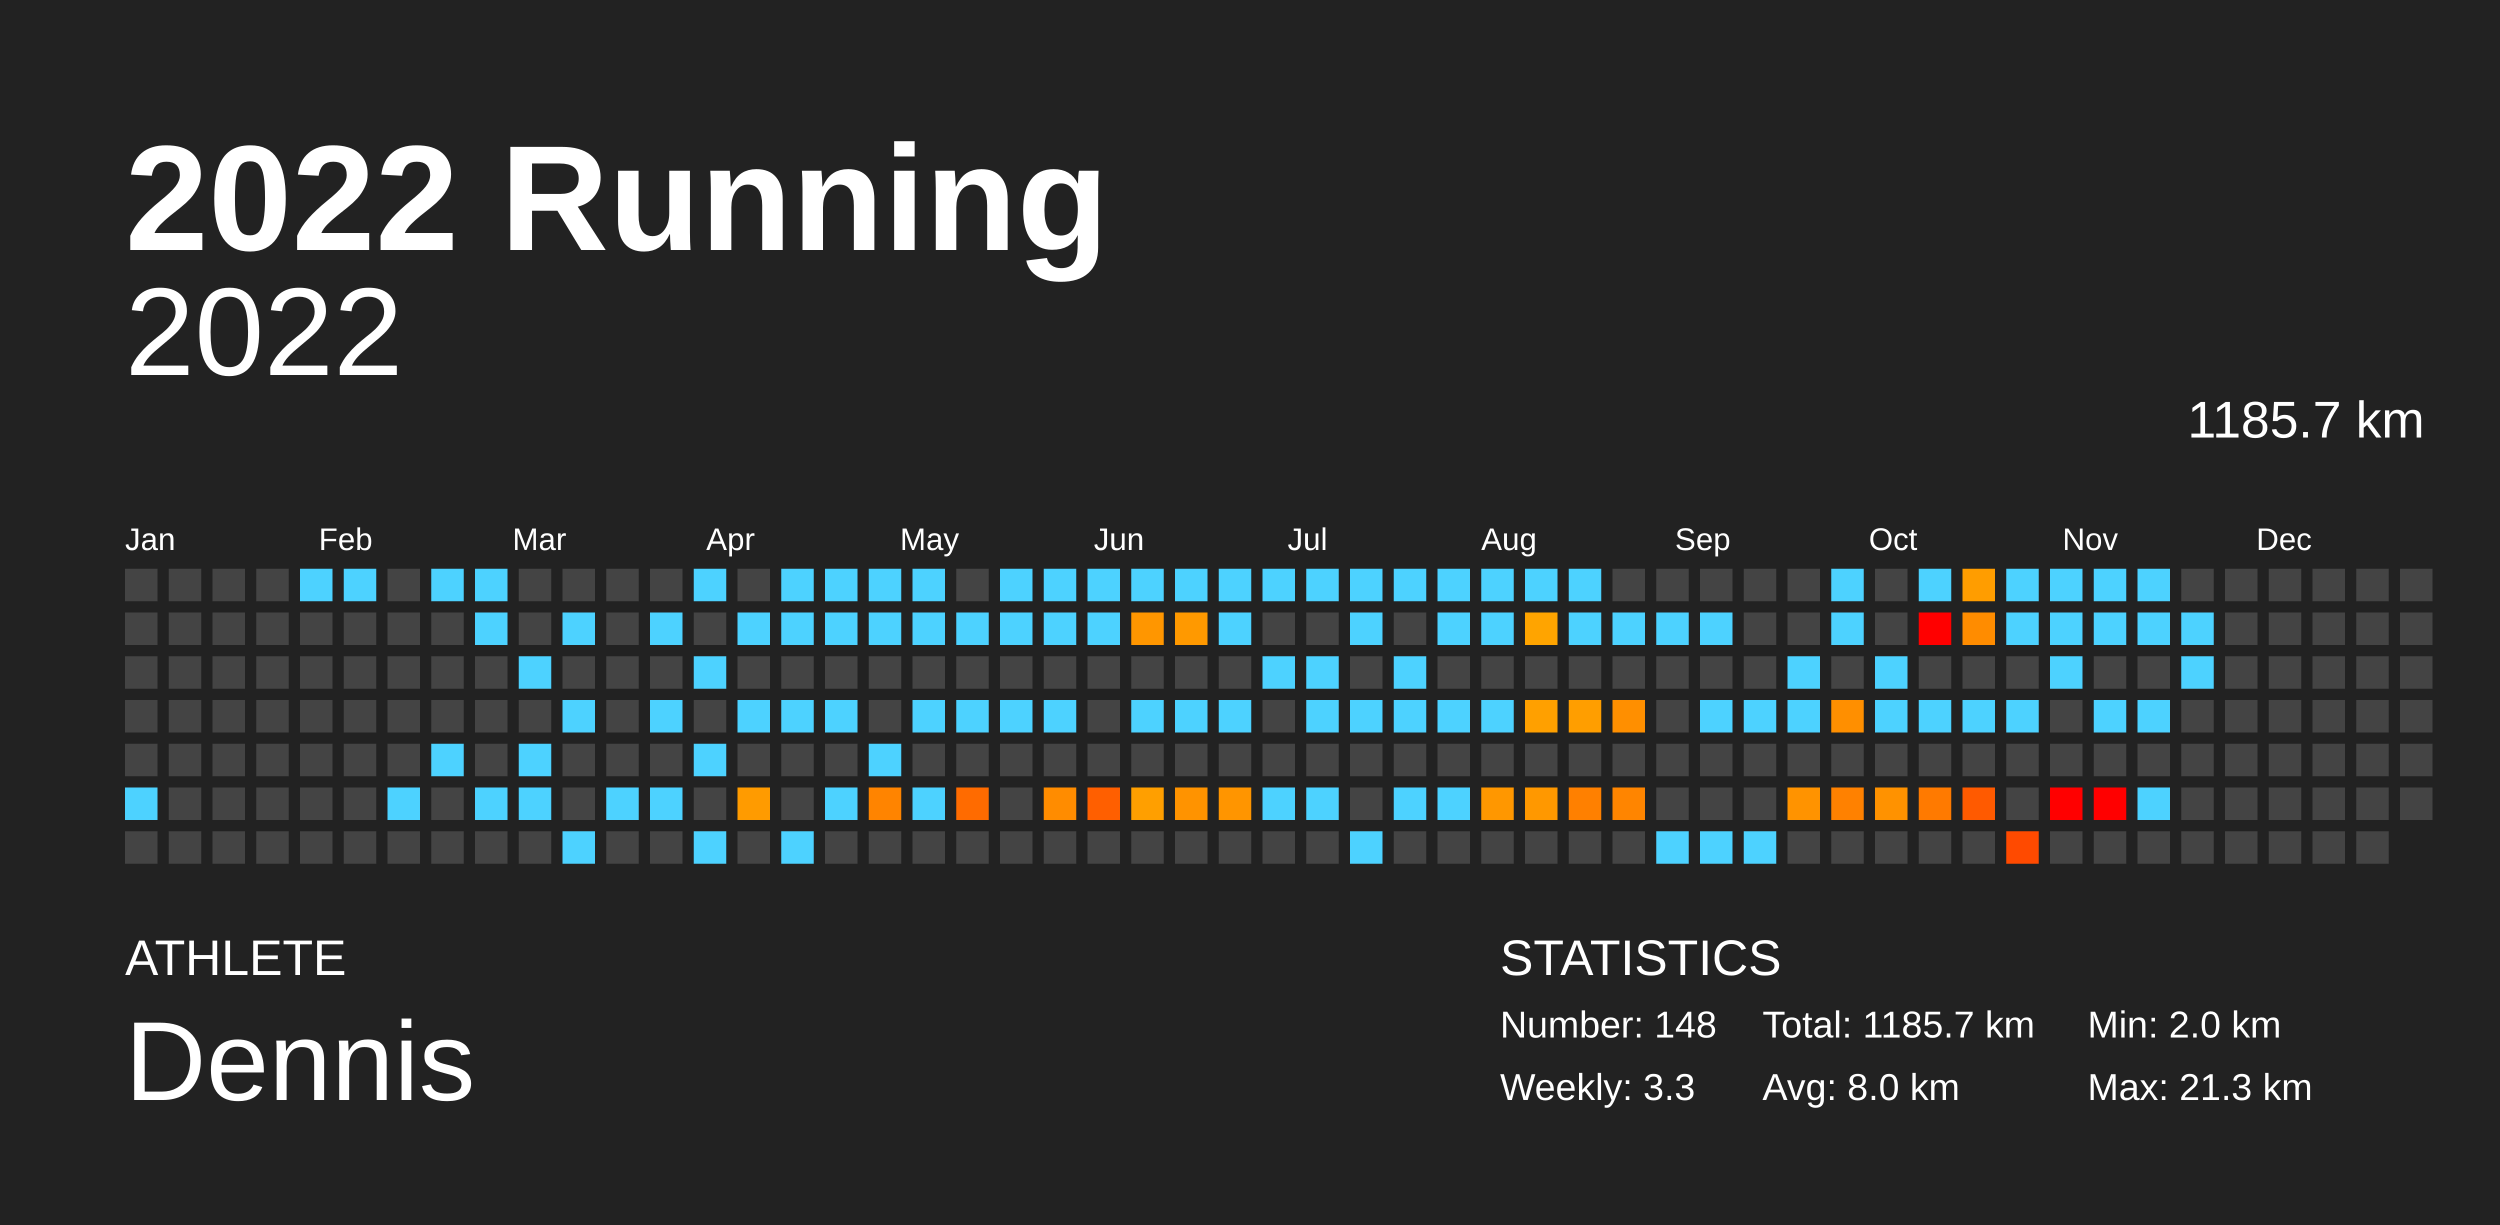
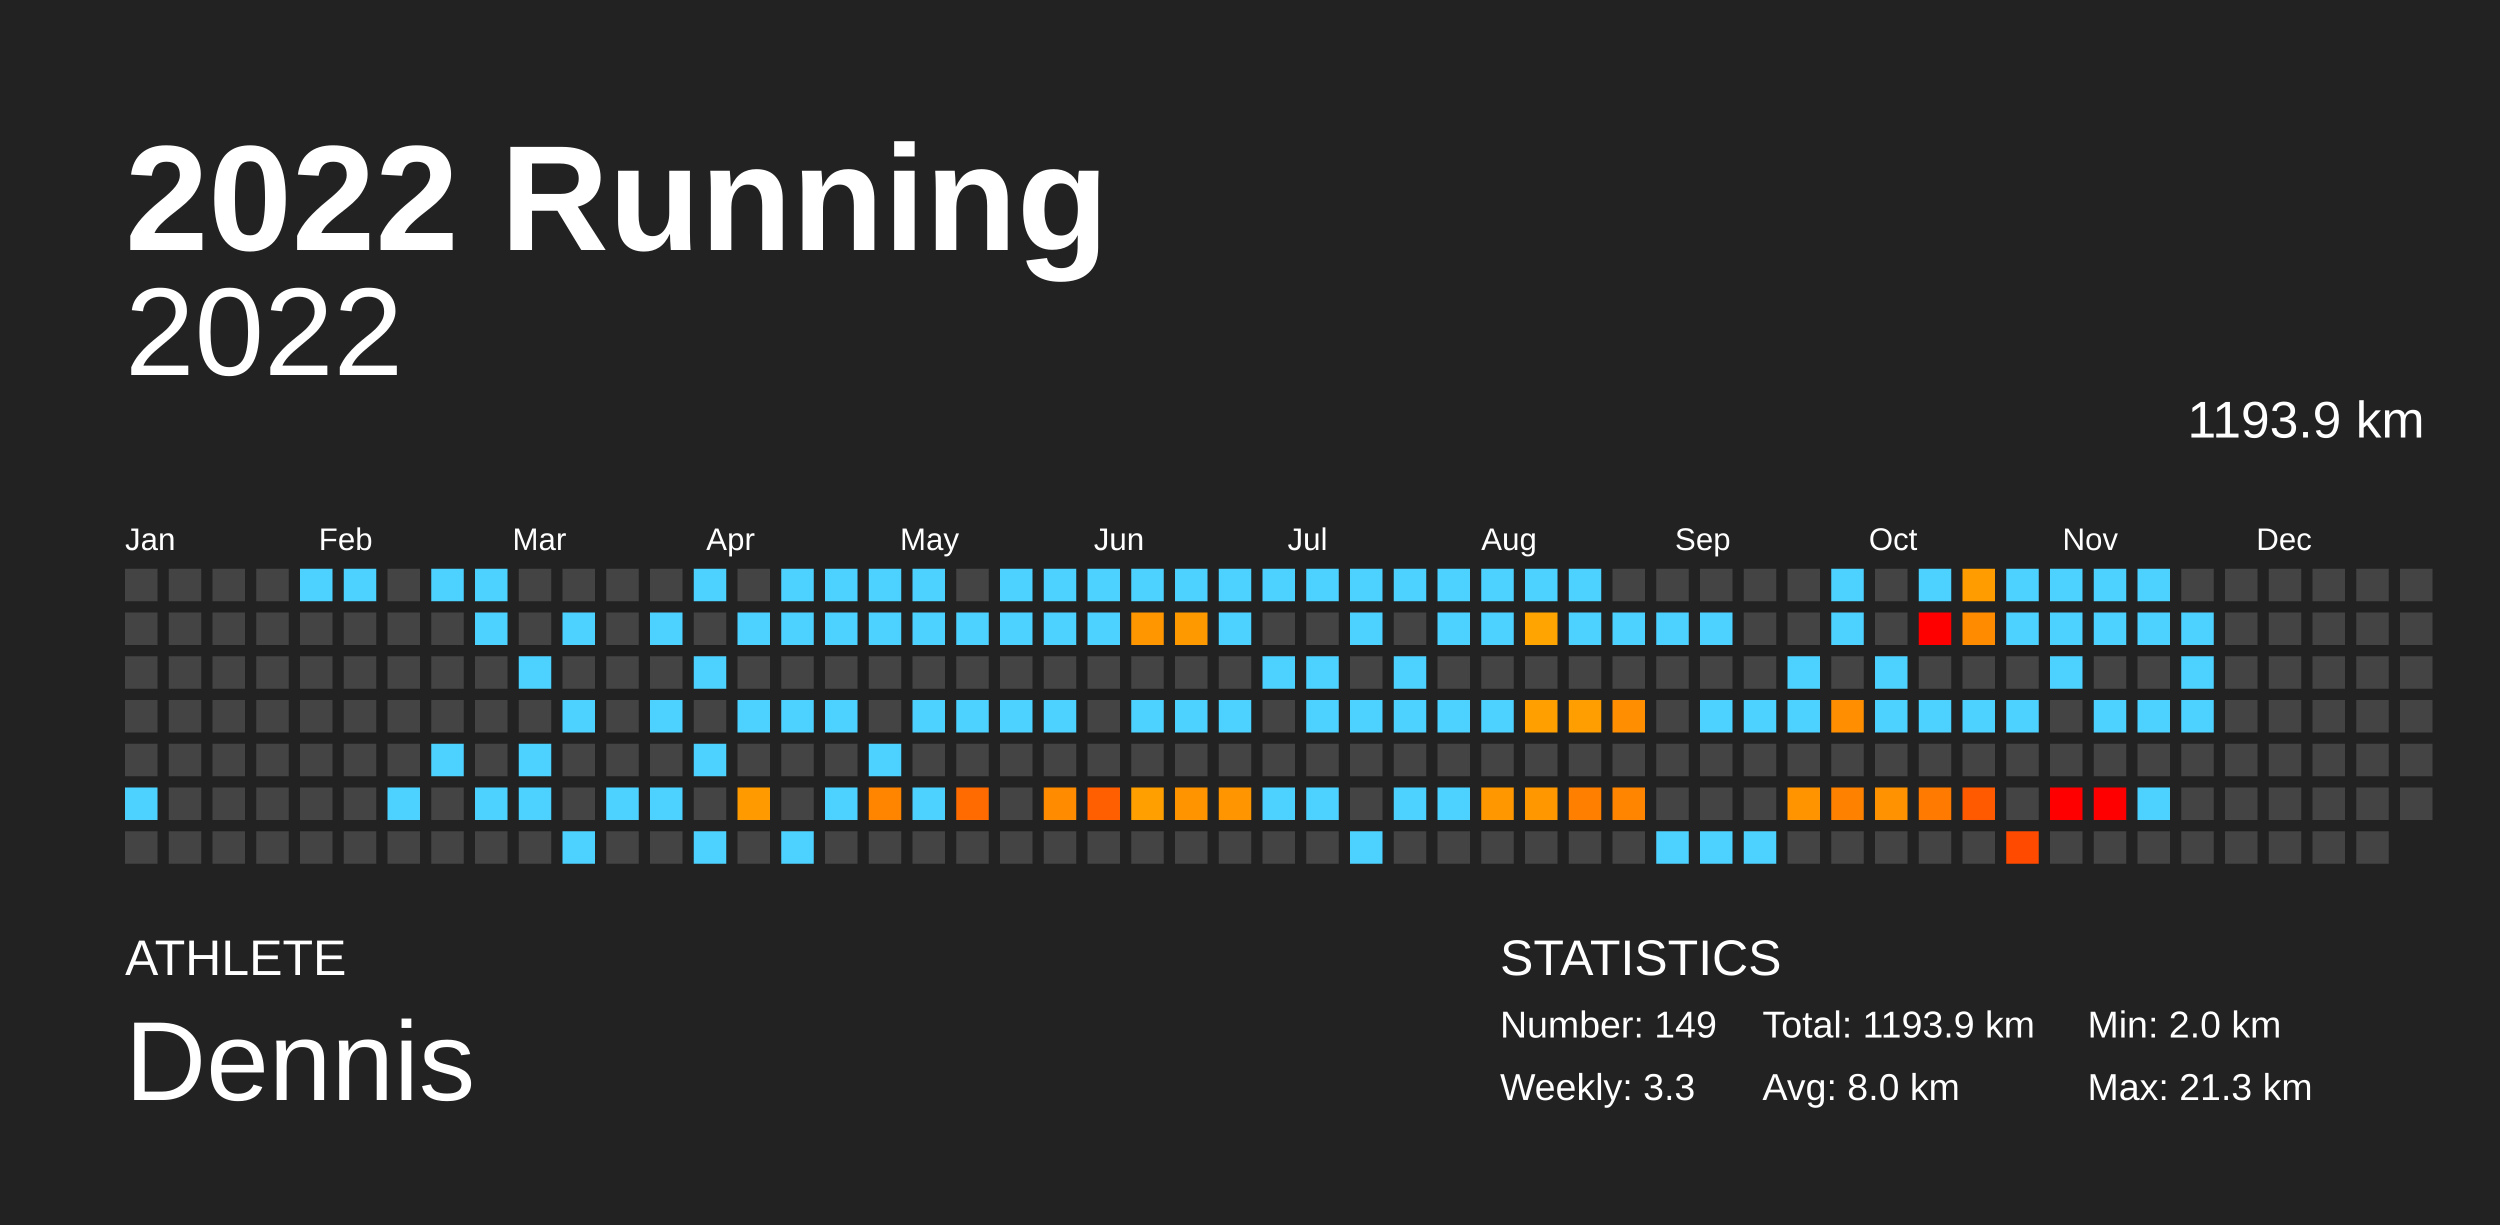
<svg xmlns="http://www.w3.org/2000/svg" baseProfile="full" height="98mm" version="1.1" viewBox="0,0,200,98" width="200mm">
  <defs />
  <rect fill="#222222" height="98" width="200" x="0" y="0" />
  <text fill="#FFFFFF" style="font-size:12px; font-family:Arial; font-weight:bold;" x="10" y="20">2022 Running</text>
  <text fill="#FFFFFF" style="font-size:4px; font-family:Arial" x="10" y="78">ATHLETE</text>
  <text fill="#FFFFFF" style="font-size:9px; font-family:Arial" x="10" y="88">Dennis</text>
  <text fill="#FFFFFF" style="font-size:4px; font-family:Arial" x="120" y="78">STATISTICS</text>
-   <text fill="#FFFFFF" style="font-size:3px; font-family:Arial" x="120" y="83">Number: 148</text>
+   <text fill="#FFFFFF" style="font-size:3px; font-family:Arial" x="120" y="83">Number: 149</text>
  <text fill="#FFFFFF" style="font-size:3px; font-family:Arial" x="120" y="88">Weekly: 3.3</text>
-   <text fill="#FFFFFF" style="font-size:3px; font-family:Arial" x="141" y="83">Total: 1185.7 km</text>
+   <text fill="#FFFFFF" style="font-size:3px; font-family:Arial" x="141" y="83">Total: 1193.9 km</text>
  <text fill="#FFFFFF" style="font-size:3px; font-family:Arial" x="141" y="88">Avg: 8.0 km</text>
  <text fill="#FFFFFF" style="font-size:3px; font-family:Arial" x="167" y="83">Min: 2.0 km</text>
  <text fill="#FFFFFF" style="font-size:3px; font-family:Arial" x="167" y="88">Max: 21.3 km</text>
  <text alignment-baseline="hanging" fill="#FFFFFF" style="font-size:10.0px; font-family:Arial;" x="10" y="30">2022</text>
-   <text alignment-baseline="hanging" fill="#FFFFFF" style="font-size:4.125px; font-family:Arial;" x="175" y="35">1185.7 km</text>
+   <text alignment-baseline="hanging" fill="#FFFFFF" style="font-size:4.125px; font-family:Arial;" x="175" y="35">1193.9 km</text>
  <text fill="#FFFFFF" style="font-size:2.5px; font-family:Arial" x="10.0" y="44">Jan</text>
  <text fill="#FFFFFF" style="font-size:2.5px; font-family:Arial" x="25.5" y="44">Feb</text>
  <text fill="#FFFFFF" style="font-size:2.5px; font-family:Arial" x="41.0" y="44">Mar</text>
  <text fill="#FFFFFF" style="font-size:2.5px; font-family:Arial" x="56.5" y="44">Apr</text>
  <text fill="#FFFFFF" style="font-size:2.5px; font-family:Arial" x="72.0" y="44">May</text>
  <text fill="#FFFFFF" style="font-size:2.5px; font-family:Arial" x="87.5" y="44">Jun</text>
  <text fill="#FFFFFF" style="font-size:2.5px; font-family:Arial" x="103.0" y="44">Jul</text>
  <text fill="#FFFFFF" style="font-size:2.5px; font-family:Arial" x="118.5" y="44">Aug</text>
  <text fill="#FFFFFF" style="font-size:2.5px; font-family:Arial" x="134.0" y="44">Sep</text>
  <text fill="#FFFFFF" style="font-size:2.5px; font-family:Arial" x="149.5" y="44">Oct</text>
  <text fill="#FFFFFF" style="font-size:2.5px; font-family:Arial" x="165.0" y="44">Nov</text>
  <text fill="#FFFFFF" style="font-size:2.5px; font-family:Arial" x="180.5" y="44">Dec</text>
  <rect fill="#444444" height="2.6" width="2.6" x="10.0" y="45.5" />
  <rect fill="#444444" height="2.6" width="2.6" x="10.0" y="49.0" />
  <rect fill="#444444" height="2.6" width="2.6" x="10.0" y="52.5" />
  <rect fill="#444444" height="2.6" width="2.6" x="10.0" y="56.0" />
  <rect fill="#444444" height="2.6" width="2.6" x="10.0" y="59.5" />
  <rect fill="#4dd2ff" height="2.6" width="2.6" x="10.0" y="63.0" />
  <rect fill="#444444" height="2.6" width="2.6" x="10.0" y="66.5" />
  <rect fill="#444444" height="2.6" width="2.6" x="13.5" y="45.5" />
  <rect fill="#444444" height="2.6" width="2.6" x="13.5" y="49.0" />
  <rect fill="#444444" height="2.6" width="2.6" x="13.5" y="52.5" />
  <rect fill="#444444" height="2.6" width="2.6" x="13.5" y="56.0" />
  <rect fill="#444444" height="2.6" width="2.6" x="13.5" y="59.5" />
  <rect fill="#444444" height="2.6" width="2.6" x="13.5" y="63.0" />
  <rect fill="#444444" height="2.6" width="2.6" x="13.5" y="66.5" />
  <rect fill="#444444" height="2.6" width="2.6" x="17.0" y="45.5" />
  <rect fill="#444444" height="2.6" width="2.6" x="17.0" y="49.0" />
  <rect fill="#444444" height="2.6" width="2.6" x="17.0" y="52.5" />
  <rect fill="#444444" height="2.6" width="2.6" x="17.0" y="56.0" />
  <rect fill="#444444" height="2.6" width="2.6" x="17.0" y="59.5" />
  <rect fill="#444444" height="2.6" width="2.6" x="17.0" y="63.0" />
  <rect fill="#444444" height="2.6" width="2.6" x="17.0" y="66.5" />
  <rect fill="#444444" height="2.6" width="2.6" x="20.5" y="45.5" />
  <rect fill="#444444" height="2.6" width="2.6" x="20.5" y="49.0" />
  <rect fill="#444444" height="2.6" width="2.6" x="20.5" y="52.5" />
  <rect fill="#444444" height="2.6" width="2.6" x="20.5" y="56.0" />
  <rect fill="#444444" height="2.6" width="2.6" x="20.5" y="59.5" />
  <rect fill="#444444" height="2.6" width="2.6" x="20.5" y="63.0" />
  <rect fill="#444444" height="2.6" width="2.6" x="20.5" y="66.5" />
  <rect fill="#4dd2ff" height="2.6" width="2.6" x="24.0" y="45.5" />
  <rect fill="#444444" height="2.6" width="2.6" x="24.0" y="49.0" />
  <rect fill="#444444" height="2.6" width="2.6" x="24.0" y="52.5" />
  <rect fill="#444444" height="2.6" width="2.6" x="24.0" y="56.0" />
  <rect fill="#444444" height="2.6" width="2.6" x="24.0" y="59.5" />
  <rect fill="#444444" height="2.6" width="2.6" x="24.0" y="63.0" />
  <rect fill="#444444" height="2.6" width="2.6" x="24.0" y="66.5" />
  <rect fill="#4dd2ff" height="2.6" width="2.6" x="27.5" y="45.5" />
  <rect fill="#444444" height="2.6" width="2.6" x="27.5" y="49.0" />
  <rect fill="#444444" height="2.6" width="2.6" x="27.5" y="52.5" />
  <rect fill="#444444" height="2.6" width="2.6" x="27.5" y="56.0" />
  <rect fill="#444444" height="2.6" width="2.6" x="27.5" y="59.5" />
  <rect fill="#444444" height="2.6" width="2.6" x="27.5" y="63.0" />
  <rect fill="#444444" height="2.6" width="2.6" x="27.5" y="66.5" />
  <rect fill="#444444" height="2.6" width="2.6" x="31.0" y="45.5" />
  <rect fill="#444444" height="2.6" width="2.6" x="31.0" y="49.0" />
  <rect fill="#444444" height="2.6" width="2.6" x="31.0" y="52.5" />
  <rect fill="#444444" height="2.6" width="2.6" x="31.0" y="56.0" />
  <rect fill="#444444" height="2.6" width="2.6" x="31.0" y="59.5" />
  <rect fill="#4dd2ff" height="2.6" width="2.6" x="31.0" y="63.0" />
  <rect fill="#444444" height="2.6" width="2.6" x="31.0" y="66.5" />
  <rect fill="#4dd2ff" height="2.6" width="2.6" x="34.5" y="45.5" />
  <rect fill="#444444" height="2.6" width="2.6" x="34.5" y="49.0" />
  <rect fill="#444444" height="2.6" width="2.6" x="34.5" y="52.5" />
  <rect fill="#444444" height="2.6" width="2.6" x="34.5" y="56.0" />
  <rect fill="#4dd2ff" height="2.6" width="2.6" x="34.5" y="59.5" />
  <rect fill="#444444" height="2.6" width="2.6" x="34.5" y="63.0" />
  <rect fill="#444444" height="2.6" width="2.6" x="34.5" y="66.5" />
  <rect fill="#4dd2ff" height="2.6" width="2.6" x="38.0" y="45.5" />
  <rect fill="#4dd2ff" height="2.6" width="2.6" x="38.0" y="49.0" />
  <rect fill="#444444" height="2.6" width="2.6" x="38.0" y="52.5" />
  <rect fill="#444444" height="2.6" width="2.6" x="38.0" y="56.0" />
  <rect fill="#444444" height="2.6" width="2.6" x="38.0" y="59.5" />
  <rect fill="#4dd2ff" height="2.6" width="2.6" x="38.0" y="63.0" />
  <rect fill="#444444" height="2.6" width="2.6" x="38.0" y="66.5" />
  <rect fill="#444444" height="2.6" width="2.6" x="41.5" y="45.5" />
  <rect fill="#444444" height="2.6" width="2.6" x="41.5" y="49.0" />
  <rect fill="#4dd2ff" height="2.6" width="2.6" x="41.5" y="52.5" />
  <rect fill="#444444" height="2.6" width="2.6" x="41.5" y="56.0" />
  <rect fill="#4dd2ff" height="2.6" width="2.6" x="41.5" y="59.5" />
  <rect fill="#4dd2ff" height="2.6" width="2.6" x="41.5" y="63.0" />
  <rect fill="#444444" height="2.6" width="2.6" x="41.5" y="66.5" />
  <rect fill="#444444" height="2.6" width="2.6" x="45.0" y="45.5" />
  <rect fill="#4dd2ff" height="2.6" width="2.6" x="45.0" y="49.0" />
  <rect fill="#444444" height="2.6" width="2.6" x="45.0" y="52.5" />
  <rect fill="#4dd2ff" height="2.6" width="2.6" x="45.0" y="56.0" />
  <rect fill="#444444" height="2.6" width="2.6" x="45.0" y="59.5" />
  <rect fill="#444444" height="2.6" width="2.6" x="45.0" y="63.0" />
  <rect fill="#4dd2ff" height="2.6" width="2.6" x="45.0" y="66.5" />
  <rect fill="#444444" height="2.6" width="2.6" x="48.5" y="45.5" />
  <rect fill="#444444" height="2.6" width="2.6" x="48.5" y="49.0" />
  <rect fill="#444444" height="2.6" width="2.6" x="48.5" y="52.5" />
  <rect fill="#444444" height="2.6" width="2.6" x="48.5" y="56.0" />
  <rect fill="#444444" height="2.6" width="2.6" x="48.5" y="59.5" />
  <rect fill="#4dd2ff" height="2.6" width="2.6" x="48.5" y="63.0" />
  <rect fill="#444444" height="2.6" width="2.6" x="48.5" y="66.5" />
  <rect fill="#444444" height="2.6" width="2.6" x="52.0" y="45.5" />
  <rect fill="#4dd2ff" height="2.6" width="2.6" x="52.0" y="49.0" />
  <rect fill="#444444" height="2.6" width="2.6" x="52.0" y="52.5" />
  <rect fill="#4dd2ff" height="2.6" width="2.6" x="52.0" y="56.0" />
  <rect fill="#444444" height="2.6" width="2.6" x="52.0" y="59.5" />
  <rect fill="#4dd2ff" height="2.6" width="2.6" x="52.0" y="63.0" />
  <rect fill="#444444" height="2.6" width="2.6" x="52.0" y="66.5" />
  <rect fill="#4dd2ff" height="2.6" width="2.6" x="55.5" y="45.5" />
  <rect fill="#444444" height="2.6" width="2.6" x="55.5" y="49.0" />
  <rect fill="#4dd2ff" height="2.6" width="2.6" x="55.5" y="52.5" />
  <rect fill="#444444" height="2.6" width="2.6" x="55.5" y="56.0" />
  <rect fill="#4dd2ff" height="2.6" width="2.6" x="55.5" y="59.5" />
  <rect fill="#444444" height="2.6" width="2.6" x="55.5" y="63.0" />
  <rect fill="#4dd2ff" height="2.6" width="2.6" x="55.5" y="66.5" />
  <rect fill="#444444" height="2.6" width="2.6" x="59.0" y="45.5" />
  <rect fill="#4dd2ff" height="2.6" width="2.6" x="59.0" y="49.0" />
  <rect fill="#444444" height="2.6" width="2.6" x="59.0" y="52.5" />
  <rect fill="#4dd2ff" height="2.6" width="2.6" x="59.0" y="56.0" />
  <rect fill="#444444" height="2.6" width="2.6" x="59.0" y="59.5" />
  <rect fill="#ff9b00" height="2.6" width="2.6" x="59.0" y="63.0" />
  <rect fill="#444444" height="2.6" width="2.6" x="59.0" y="66.5" />
  <rect fill="#4dd2ff" height="2.6" width="2.6" x="62.5" y="45.5" />
  <rect fill="#4dd2ff" height="2.6" width="2.6" x="62.5" y="49.0" />
  <rect fill="#444444" height="2.6" width="2.6" x="62.5" y="52.5" />
  <rect fill="#4dd2ff" height="2.6" width="2.6" x="62.5" y="56.0" />
  <rect fill="#444444" height="2.6" width="2.6" x="62.5" y="59.5" />
  <rect fill="#444444" height="2.6" width="2.6" x="62.5" y="63.0" />
  <rect fill="#4dd2ff" height="2.6" width="2.6" x="62.5" y="66.5" />
  <rect fill="#4dd2ff" height="2.6" width="2.6" x="66.0" y="45.5" />
  <rect fill="#4dd2ff" height="2.6" width="2.6" x="66.0" y="49.0" />
  <rect fill="#444444" height="2.6" width="2.6" x="66.0" y="52.5" />
  <rect fill="#4dd2ff" height="2.6" width="2.6" x="66.0" y="56.0" />
  <rect fill="#444444" height="2.6" width="2.6" x="66.0" y="59.5" />
  <rect fill="#4dd2ff" height="2.6" width="2.6" x="66.0" y="63.0" />
  <rect fill="#444444" height="2.6" width="2.6" x="66.0" y="66.5" />
  <rect fill="#4dd2ff" height="2.6" width="2.6" x="69.5" y="45.5" />
  <rect fill="#4dd2ff" height="2.6" width="2.6" x="69.5" y="49.0" />
  <rect fill="#444444" height="2.6" width="2.6" x="69.5" y="52.5" />
  <rect fill="#444444" height="2.6" width="2.6" x="69.5" y="56.0" />
  <rect fill="#4dd2ff" height="2.6" width="2.6" x="69.5" y="59.5" />
  <rect fill="#ff8400" height="2.6" width="2.6" x="69.5" y="63.0" />
  <rect fill="#444444" height="2.6" width="2.6" x="69.5" y="66.5" />
  <rect fill="#4dd2ff" height="2.6" width="2.6" x="73.0" y="45.5" />
  <rect fill="#4dd2ff" height="2.6" width="2.6" x="73.0" y="49.0" />
  <rect fill="#444444" height="2.6" width="2.6" x="73.0" y="52.5" />
  <rect fill="#4dd2ff" height="2.6" width="2.6" x="73.0" y="56.0" />
  <rect fill="#444444" height="2.6" width="2.6" x="73.0" y="59.5" />
  <rect fill="#4dd2ff" height="2.6" width="2.6" x="73.0" y="63.0" />
  <rect fill="#444444" height="2.6" width="2.6" x="73.0" y="66.5" />
  <rect fill="#444444" height="2.6" width="2.6" x="76.5" y="45.5" />
  <rect fill="#4dd2ff" height="2.6" width="2.6" x="76.5" y="49.0" />
  <rect fill="#444444" height="2.6" width="2.6" x="76.5" y="52.5" />
  <rect fill="#4dd2ff" height="2.6" width="2.6" x="76.5" y="56.0" />
  <rect fill="#444444" height="2.6" width="2.6" x="76.5" y="59.5" />
  <rect fill="#ff6b00" height="2.6" width="2.6" x="76.5" y="63.0" />
  <rect fill="#444444" height="2.6" width="2.6" x="76.5" y="66.5" />
  <rect fill="#4dd2ff" height="2.6" width="2.6" x="80.0" y="45.5" />
  <rect fill="#4dd2ff" height="2.6" width="2.6" x="80.0" y="49.0" />
  <rect fill="#444444" height="2.6" width="2.6" x="80.0" y="52.5" />
  <rect fill="#4dd2ff" height="2.6" width="2.6" x="80.0" y="56.0" />
  <rect fill="#444444" height="2.6" width="2.6" x="80.0" y="59.5" />
  <rect fill="#444444" height="2.6" width="2.6" x="80.0" y="63.0" />
  <rect fill="#444444" height="2.6" width="2.6" x="80.0" y="66.5" />
  <rect fill="#4dd2ff" height="2.6" width="2.6" x="83.5" y="45.5" />
  <rect fill="#4dd2ff" height="2.6" width="2.6" x="83.5" y="49.0" />
  <rect fill="#444444" height="2.6" width="2.6" x="83.5" y="52.5" />
  <rect fill="#4dd2ff" height="2.6" width="2.6" x="83.5" y="56.0" />
  <rect fill="#444444" height="2.6" width="2.6" x="83.5" y="59.5" />
  <rect fill="#ff8c00" height="2.6" width="2.6" x="83.5" y="63.0" />
  <rect fill="#444444" height="2.6" width="2.6" x="83.5" y="66.5" />
  <rect fill="#4dd2ff" height="2.6" width="2.6" x="87.0" y="45.5" />
  <rect fill="#4dd2ff" height="2.6" width="2.6" x="87.0" y="49.0" />
  <rect fill="#444444" height="2.6" width="2.6" x="87.0" y="52.5" />
  <rect fill="#444444" height="2.6" width="2.6" x="87.0" y="56.0" />
  <rect fill="#444444" height="2.6" width="2.6" x="87.0" y="59.5" />
  <rect fill="#ff5f00" height="2.6" width="2.6" x="87.0" y="63.0" />
  <rect fill="#444444" height="2.6" width="2.6" x="87.0" y="66.5" />
  <rect fill="#4dd2ff" height="2.6" width="2.6" x="90.5" y="45.5" />
  <rect fill="#ff9600" height="2.6" width="2.6" x="90.5" y="49.0" />
  <rect fill="#444444" height="2.6" width="2.6" x="90.5" y="52.5" />
  <rect fill="#4dd2ff" height="2.6" width="2.6" x="90.5" y="56.0" />
  <rect fill="#444444" height="2.6" width="2.6" x="90.5" y="59.5" />
  <rect fill="#ff9f00" height="2.6" width="2.6" x="90.5" y="63.0" />
  <rect fill="#444444" height="2.6" width="2.6" x="90.5" y="66.5" />
  <rect fill="#4dd2ff" height="2.6" width="2.6" x="94.0" y="45.5" />
  <rect fill="#ff9900" height="2.6" width="2.6" x="94.0" y="49.0" />
  <rect fill="#444444" height="2.6" width="2.6" x="94.0" y="52.5" />
  <rect fill="#4dd2ff" height="2.6" width="2.6" x="94.0" y="56.0" />
  <rect fill="#444444" height="2.6" width="2.6" x="94.0" y="59.5" />
  <rect fill="#ff9300" height="2.6" width="2.6" x="94.0" y="63.0" />
  <rect fill="#444444" height="2.6" width="2.6" x="94.0" y="66.5" />
  <rect fill="#4dd2ff" height="2.6" width="2.6" x="97.5" y="45.5" />
  <rect fill="#4dd2ff" height="2.6" width="2.6" x="97.5" y="49.0" />
  <rect fill="#444444" height="2.6" width="2.6" x="97.5" y="52.5" />
  <rect fill="#4dd2ff" height="2.6" width="2.6" x="97.5" y="56.0" />
  <rect fill="#444444" height="2.6" width="2.6" x="97.5" y="59.5" />
  <rect fill="#ff9500" height="2.6" width="2.6" x="97.5" y="63.0" />
  <rect fill="#444444" height="2.6" width="2.6" x="97.5" y="66.5" />
  <rect fill="#4dd2ff" height="2.6" width="2.6" x="101.0" y="45.5" />
  <rect fill="#444444" height="2.6" width="2.6" x="101.0" y="49.0" />
  <rect fill="#4dd2ff" height="2.6" width="2.6" x="101.0" y="52.5" />
  <rect fill="#444444" height="2.6" width="2.6" x="101.0" y="56.0" />
  <rect fill="#444444" height="2.6" width="2.6" x="101.0" y="59.5" />
  <rect fill="#4dd2ff" height="2.6" width="2.6" x="101.0" y="63.0" />
  <rect fill="#444444" height="2.6" width="2.6" x="101.0" y="66.5" />
  <rect fill="#4dd2ff" height="2.6" width="2.6" x="104.5" y="45.5" />
  <rect fill="#444444" height="2.6" width="2.6" x="104.5" y="49.0" />
  <rect fill="#4dd2ff" height="2.6" width="2.6" x="104.5" y="52.5" />
  <rect fill="#4dd2ff" height="2.6" width="2.6" x="104.5" y="56.0" />
  <rect fill="#444444" height="2.6" width="2.6" x="104.5" y="59.5" />
  <rect fill="#4dd2ff" height="2.6" width="2.6" x="104.5" y="63.0" />
  <rect fill="#444444" height="2.6" width="2.6" x="104.5" y="66.5" />
  <rect fill="#4dd2ff" height="2.6" width="2.6" x="108.0" y="45.5" />
  <rect fill="#4dd2ff" height="2.6" width="2.6" x="108.0" y="49.0" />
  <rect fill="#444444" height="2.6" width="2.6" x="108.0" y="52.5" />
  <rect fill="#4dd2ff" height="2.6" width="2.6" x="108.0" y="56.0" />
  <rect fill="#444444" height="2.6" width="2.6" x="108.0" y="59.5" />
  <rect fill="#444444" height="2.6" width="2.6" x="108.0" y="63.0" />
  <rect fill="#4dd2ff" height="2.6" width="2.6" x="108.0" y="66.5" />
  <rect fill="#4dd2ff" height="2.6" width="2.6" x="111.5" y="45.5" />
  <rect fill="#444444" height="2.6" width="2.6" x="111.5" y="49.0" />
  <rect fill="#4dd2ff" height="2.6" width="2.6" x="111.5" y="52.5" />
  <rect fill="#4dd2ff" height="2.6" width="2.6" x="111.5" y="56.0" />
  <rect fill="#444444" height="2.6" width="2.6" x="111.5" y="59.5" />
  <rect fill="#4dd2ff" height="2.6" width="2.6" x="111.5" y="63.0" />
  <rect fill="#444444" height="2.6" width="2.6" x="111.5" y="66.5" />
  <rect fill="#4dd2ff" height="2.6" width="2.6" x="115.0" y="45.5" />
  <rect fill="#4dd2ff" height="2.6" width="2.6" x="115.0" y="49.0" />
  <rect fill="#444444" height="2.6" width="2.6" x="115.0" y="52.5" />
  <rect fill="#4dd2ff" height="2.6" width="2.6" x="115.0" y="56.0" />
  <rect fill="#444444" height="2.6" width="2.6" x="115.0" y="59.5" />
  <rect fill="#4dd2ff" height="2.6" width="2.6" x="115.0" y="63.0" />
  <rect fill="#444444" height="2.6" width="2.6" x="115.0" y="66.5" />
  <rect fill="#4dd2ff" height="2.6" width="2.6" x="118.5" y="45.5" />
  <rect fill="#4dd2ff" height="2.6" width="2.6" x="118.5" y="49.0" />
  <rect fill="#444444" height="2.6" width="2.6" x="118.5" y="52.5" />
  <rect fill="#4dd2ff" height="2.6" width="2.6" x="118.5" y="56.0" />
  <rect fill="#444444" height="2.6" width="2.6" x="118.5" y="59.5" />
  <rect fill="#ff9700" height="2.6" width="2.6" x="118.5" y="63.0" />
  <rect fill="#444444" height="2.6" width="2.6" x="118.5" y="66.5" />
  <rect fill="#4dd2ff" height="2.6" width="2.6" x="122.0" y="45.5" />
  <rect fill="#ffa400" height="2.6" width="2.6" x="122.0" y="49.0" />
  <rect fill="#444444" height="2.6" width="2.6" x="122.0" y="52.5" />
  <rect fill="#ffa000" height="2.6" width="2.6" x="122.0" y="56.0" />
  <rect fill="#444444" height="2.6" width="2.6" x="122.0" y="59.5" />
  <rect fill="#ff9800" height="2.6" width="2.6" x="122.0" y="63.0" />
  <rect fill="#444444" height="2.6" width="2.6" x="122.0" y="66.5" />
  <rect fill="#4dd2ff" height="2.6" width="2.6" x="125.5" y="45.5" />
  <rect fill="#4dd2ff" height="2.6" width="2.6" x="125.5" y="49.0" />
  <rect fill="#444444" height="2.6" width="2.6" x="125.5" y="52.5" />
  <rect fill="#ff9e00" height="2.6" width="2.6" x="125.5" y="56.0" />
  <rect fill="#444444" height="2.6" width="2.6" x="125.5" y="59.5" />
  <rect fill="#ff8000" height="2.6" width="2.6" x="125.5" y="63.0" />
  <rect fill="#444444" height="2.6" width="2.6" x="125.5" y="66.5" />
  <rect fill="#444444" height="2.6" width="2.6" x="129.0" y="45.5" />
  <rect fill="#4dd2ff" height="2.6" width="2.6" x="129.0" y="49.0" />
  <rect fill="#444444" height="2.6" width="2.6" x="129.0" y="52.5" />
  <rect fill="#ff8f00" height="2.6" width="2.6" x="129.0" y="56.0" />
  <rect fill="#444444" height="2.6" width="2.6" x="129.0" y="59.5" />
  <rect fill="#ff8500" height="2.6" width="2.6" x="129.0" y="63.0" />
  <rect fill="#444444" height="2.6" width="2.6" x="129.0" y="66.5" />
  <rect fill="#444444" height="2.6" width="2.6" x="132.5" y="45.5" />
  <rect fill="#4dd2ff" height="2.6" width="2.6" x="132.5" y="49.0" />
  <rect fill="#444444" height="2.6" width="2.6" x="132.5" y="52.5" />
  <rect fill="#444444" height="2.6" width="2.6" x="132.5" y="56.0" />
  <rect fill="#444444" height="2.6" width="2.6" x="132.5" y="59.5" />
  <rect fill="#444444" height="2.6" width="2.6" x="132.5" y="63.0" />
  <rect fill="#4dd2ff" height="2.6" width="2.6" x="132.5" y="66.5" />
  <rect fill="#444444" height="2.6" width="2.6" x="136.0" y="45.5" />
  <rect fill="#4dd2ff" height="2.6" width="2.6" x="136.0" y="49.0" />
  <rect fill="#444444" height="2.6" width="2.6" x="136.0" y="52.5" />
  <rect fill="#4dd2ff" height="2.6" width="2.6" x="136.0" y="56.0" />
  <rect fill="#444444" height="2.6" width="2.6" x="136.0" y="59.5" />
  <rect fill="#444444" height="2.6" width="2.6" x="136.0" y="63.0" />
  <rect fill="#4dd2ff" height="2.6" width="2.6" x="136.0" y="66.5" />
  <rect fill="#444444" height="2.6" width="2.6" x="139.5" y="45.5" />
  <rect fill="#444444" height="2.6" width="2.6" x="139.5" y="49.0" />
  <rect fill="#444444" height="2.6" width="2.6" x="139.5" y="52.5" />
  <rect fill="#4dd2ff" height="2.6" width="2.6" x="139.5" y="56.0" />
  <rect fill="#444444" height="2.6" width="2.6" x="139.5" y="59.5" />
  <rect fill="#444444" height="2.6" width="2.6" x="139.5" y="63.0" />
  <rect fill="#4dd2ff" height="2.6" width="2.6" x="139.5" y="66.5" />
  <rect fill="#444444" height="2.6" width="2.6" x="143.0" y="45.5" />
  <rect fill="#444444" height="2.6" width="2.6" x="143.0" y="49.0" />
  <rect fill="#4dd2ff" height="2.6" width="2.6" x="143.0" y="52.5" />
  <rect fill="#4dd2ff" height="2.6" width="2.6" x="143.0" y="56.0" />
  <rect fill="#444444" height="2.6" width="2.6" x="143.0" y="59.5" />
  <rect fill="#ff9300" height="2.6" width="2.6" x="143.0" y="63.0" />
  <rect fill="#444444" height="2.6" width="2.6" x="143.0" y="66.5" />
  <rect fill="#4dd2ff" height="2.6" width="2.6" x="146.5" y="45.5" />
  <rect fill="#4dd2ff" height="2.6" width="2.6" x="146.5" y="49.0" />
  <rect fill="#444444" height="2.6" width="2.6" x="146.5" y="52.5" />
  <rect fill="#ff8f00" height="2.6" width="2.6" x="146.5" y="56.0" />
  <rect fill="#444444" height="2.6" width="2.6" x="146.5" y="59.5" />
  <rect fill="#ff8100" height="2.6" width="2.6" x="146.5" y="63.0" />
  <rect fill="#444444" height="2.6" width="2.6" x="146.5" y="66.5" />
  <rect fill="#444444" height="2.6" width="2.6" x="150.0" y="45.5" />
  <rect fill="#444444" height="2.6" width="2.6" x="150.0" y="49.0" />
  <rect fill="#4dd2ff" height="2.6" width="2.6" x="150.0" y="52.5" />
  <rect fill="#4dd2ff" height="2.6" width="2.6" x="150.0" y="56.0" />
  <rect fill="#444444" height="2.6" width="2.6" x="150.0" y="59.5" />
  <rect fill="#ff9200" height="2.6" width="2.6" x="150.0" y="63.0" />
  <rect fill="#444444" height="2.6" width="2.6" x="150.0" y="66.5" />
  <rect fill="#4dd2ff" height="2.6" width="2.6" x="153.5" y="45.5" />
  <rect fill="red" height="2.6" width="2.6" x="153.5" y="49.0" />
  <rect fill="#444444" height="2.6" width="2.6" x="153.5" y="52.5" />
  <rect fill="#4dd2ff" height="2.6" width="2.6" x="153.5" y="56.0" />
  <rect fill="#444444" height="2.6" width="2.6" x="153.5" y="59.5" />
  <rect fill="#ff7a00" height="2.6" width="2.6" x="153.5" y="63.0" />
  <rect fill="#444444" height="2.6" width="2.6" x="153.5" y="66.5" />
  <rect fill="#ff9d00" height="2.6" width="2.6" x="157.0" y="45.5" />
  <rect fill="#ff8c00" height="2.6" width="2.6" x="157.0" y="49.0" />
  <rect fill="#444444" height="2.6" width="2.6" x="157.0" y="52.5" />
  <rect fill="#4dd2ff" height="2.6" width="2.6" x="157.0" y="56.0" />
  <rect fill="#444444" height="2.6" width="2.6" x="157.0" y="59.5" />
  <rect fill="#ff5a00" height="2.6" width="2.6" x="157.0" y="63.0" />
  <rect fill="#444444" height="2.6" width="2.6" x="157.0" y="66.5" />
  <rect fill="#4dd2ff" height="2.6" width="2.6" x="160.5" y="45.5" />
  <rect fill="#4dd2ff" height="2.6" width="2.6" x="160.5" y="49.0" />
  <rect fill="#444444" height="2.6" width="2.6" x="160.5" y="52.5" />
  <rect fill="#4dd2ff" height="2.6" width="2.6" x="160.5" y="56.0" />
  <rect fill="#444444" height="2.6" width="2.6" x="160.5" y="59.5" />
  <rect fill="#444444" height="2.6" width="2.6" x="160.5" y="63.0" />
  <rect fill="#ff4a00" height="2.6" width="2.6" x="160.5" y="66.5" />
  <rect fill="#4dd2ff" height="2.6" width="2.6" x="164.0" y="45.5" />
  <rect fill="#4dd2ff" height="2.6" width="2.6" x="164.0" y="49.0" />
  <rect fill="#4dd2ff" height="2.6" width="2.6" x="164.0" y="52.5" />
  <rect fill="#444444" height="2.6" width="2.6" x="164.0" y="56.0" />
  <rect fill="#444444" height="2.6" width="2.6" x="164.0" y="59.5" />
  <rect fill="red" height="2.6" width="2.6" x="164.0" y="63.0" />
  <rect fill="#444444" height="2.6" width="2.6" x="164.0" y="66.5" />
  <rect fill="#4dd2ff" height="2.6" width="2.6" x="167.5" y="45.5" />
  <rect fill="#4dd2ff" height="2.6" width="2.6" x="167.5" y="49.0" />
  <rect fill="#444444" height="2.6" width="2.6" x="167.5" y="52.5" />
  <rect fill="#4dd2ff" height="2.6" width="2.6" x="167.5" y="56.0" />
  <rect fill="#444444" height="2.6" width="2.6" x="167.5" y="59.5" />
  <rect fill="red" height="2.6" width="2.6" x="167.5" y="63.0" />
  <rect fill="#444444" height="2.6" width="2.6" x="167.5" y="66.5" />
  <rect fill="#4dd2ff" height="2.6" width="2.6" x="171.0" y="45.5" />
  <rect fill="#4dd2ff" height="2.6" width="2.6" x="171.0" y="49.0" />
  <rect fill="#444444" height="2.6" width="2.6" x="171.0" y="52.5" />
  <rect fill="#4dd2ff" height="2.6" width="2.6" x="171.0" y="56.0" />
  <rect fill="#444444" height="2.6" width="2.6" x="171.0" y="59.5" />
  <rect fill="#4dd2ff" height="2.6" width="2.6" x="171.0" y="63.0" />
  <rect fill="#444444" height="2.6" width="2.6" x="171.0" y="66.5" />
  <rect fill="#444444" height="2.6" width="2.6" x="174.5" y="45.5" />
  <rect fill="#4dd2ff" height="2.6" width="2.6" x="174.5" y="49.0" />
  <rect fill="#4dd2ff" height="2.6" width="2.6" x="174.5" y="52.5" />
-   <rect fill="#444444" height="2.6" width="2.6" x="174.5" y="56.0" />
+   <rect fill="#4dd2ff" height="2.6" width="2.6" x="174.5" y="56.0" />
  <rect fill="#444444" height="2.6" width="2.6" x="174.5" y="59.5" />
  <rect fill="#444444" height="2.6" width="2.6" x="174.5" y="63.0" />
  <rect fill="#444444" height="2.6" width="2.6" x="174.5" y="66.5" />
  <rect fill="#444444" height="2.6" width="2.6" x="178.0" y="45.5" />
  <rect fill="#444444" height="2.6" width="2.6" x="178.0" y="49.0" />
  <rect fill="#444444" height="2.6" width="2.6" x="178.0" y="52.5" />
  <rect fill="#444444" height="2.6" width="2.6" x="178.0" y="56.0" />
  <rect fill="#444444" height="2.6" width="2.6" x="178.0" y="59.5" />
  <rect fill="#444444" height="2.6" width="2.6" x="178.0" y="63.0" />
  <rect fill="#444444" height="2.6" width="2.6" x="178.0" y="66.5" />
  <rect fill="#444444" height="2.6" width="2.6" x="181.5" y="45.5" />
  <rect fill="#444444" height="2.6" width="2.6" x="181.5" y="49.0" />
  <rect fill="#444444" height="2.6" width="2.6" x="181.5" y="52.5" />
  <rect fill="#444444" height="2.6" width="2.6" x="181.5" y="56.0" />
  <rect fill="#444444" height="2.6" width="2.6" x="181.5" y="59.5" />
  <rect fill="#444444" height="2.6" width="2.6" x="181.5" y="63.0" />
  <rect fill="#444444" height="2.6" width="2.6" x="181.5" y="66.5" />
  <rect fill="#444444" height="2.6" width="2.6" x="185.0" y="45.5" />
  <rect fill="#444444" height="2.6" width="2.6" x="185.0" y="49.0" />
  <rect fill="#444444" height="2.6" width="2.6" x="185.0" y="52.5" />
  <rect fill="#444444" height="2.6" width="2.6" x="185.0" y="56.0" />
  <rect fill="#444444" height="2.6" width="2.6" x="185.0" y="59.5" />
  <rect fill="#444444" height="2.6" width="2.6" x="185.0" y="63.0" />
  <rect fill="#444444" height="2.6" width="2.6" x="185.0" y="66.5" />
  <rect fill="#444444" height="2.6" width="2.6" x="188.5" y="45.5" />
  <rect fill="#444444" height="2.6" width="2.6" x="188.5" y="49.0" />
  <rect fill="#444444" height="2.6" width="2.6" x="188.5" y="52.5" />
  <rect fill="#444444" height="2.6" width="2.6" x="188.5" y="56.0" />
  <rect fill="#444444" height="2.6" width="2.6" x="188.5" y="59.5" />
  <rect fill="#444444" height="2.6" width="2.6" x="188.5" y="63.0" />
  <rect fill="#444444" height="2.6" width="2.6" x="188.5" y="66.5" />
  <rect fill="#444444" height="2.6" width="2.6" x="192.0" y="45.5" />
  <rect fill="#444444" height="2.6" width="2.6" x="192.0" y="49.0" />
  <rect fill="#444444" height="2.6" width="2.6" x="192.0" y="52.5" />
  <rect fill="#444444" height="2.6" width="2.6" x="192.0" y="56.0" />
  <rect fill="#444444" height="2.6" width="2.6" x="192.0" y="59.5" />
  <rect fill="#444444" height="2.6" width="2.6" x="192.0" y="63.0" />
</svg>
